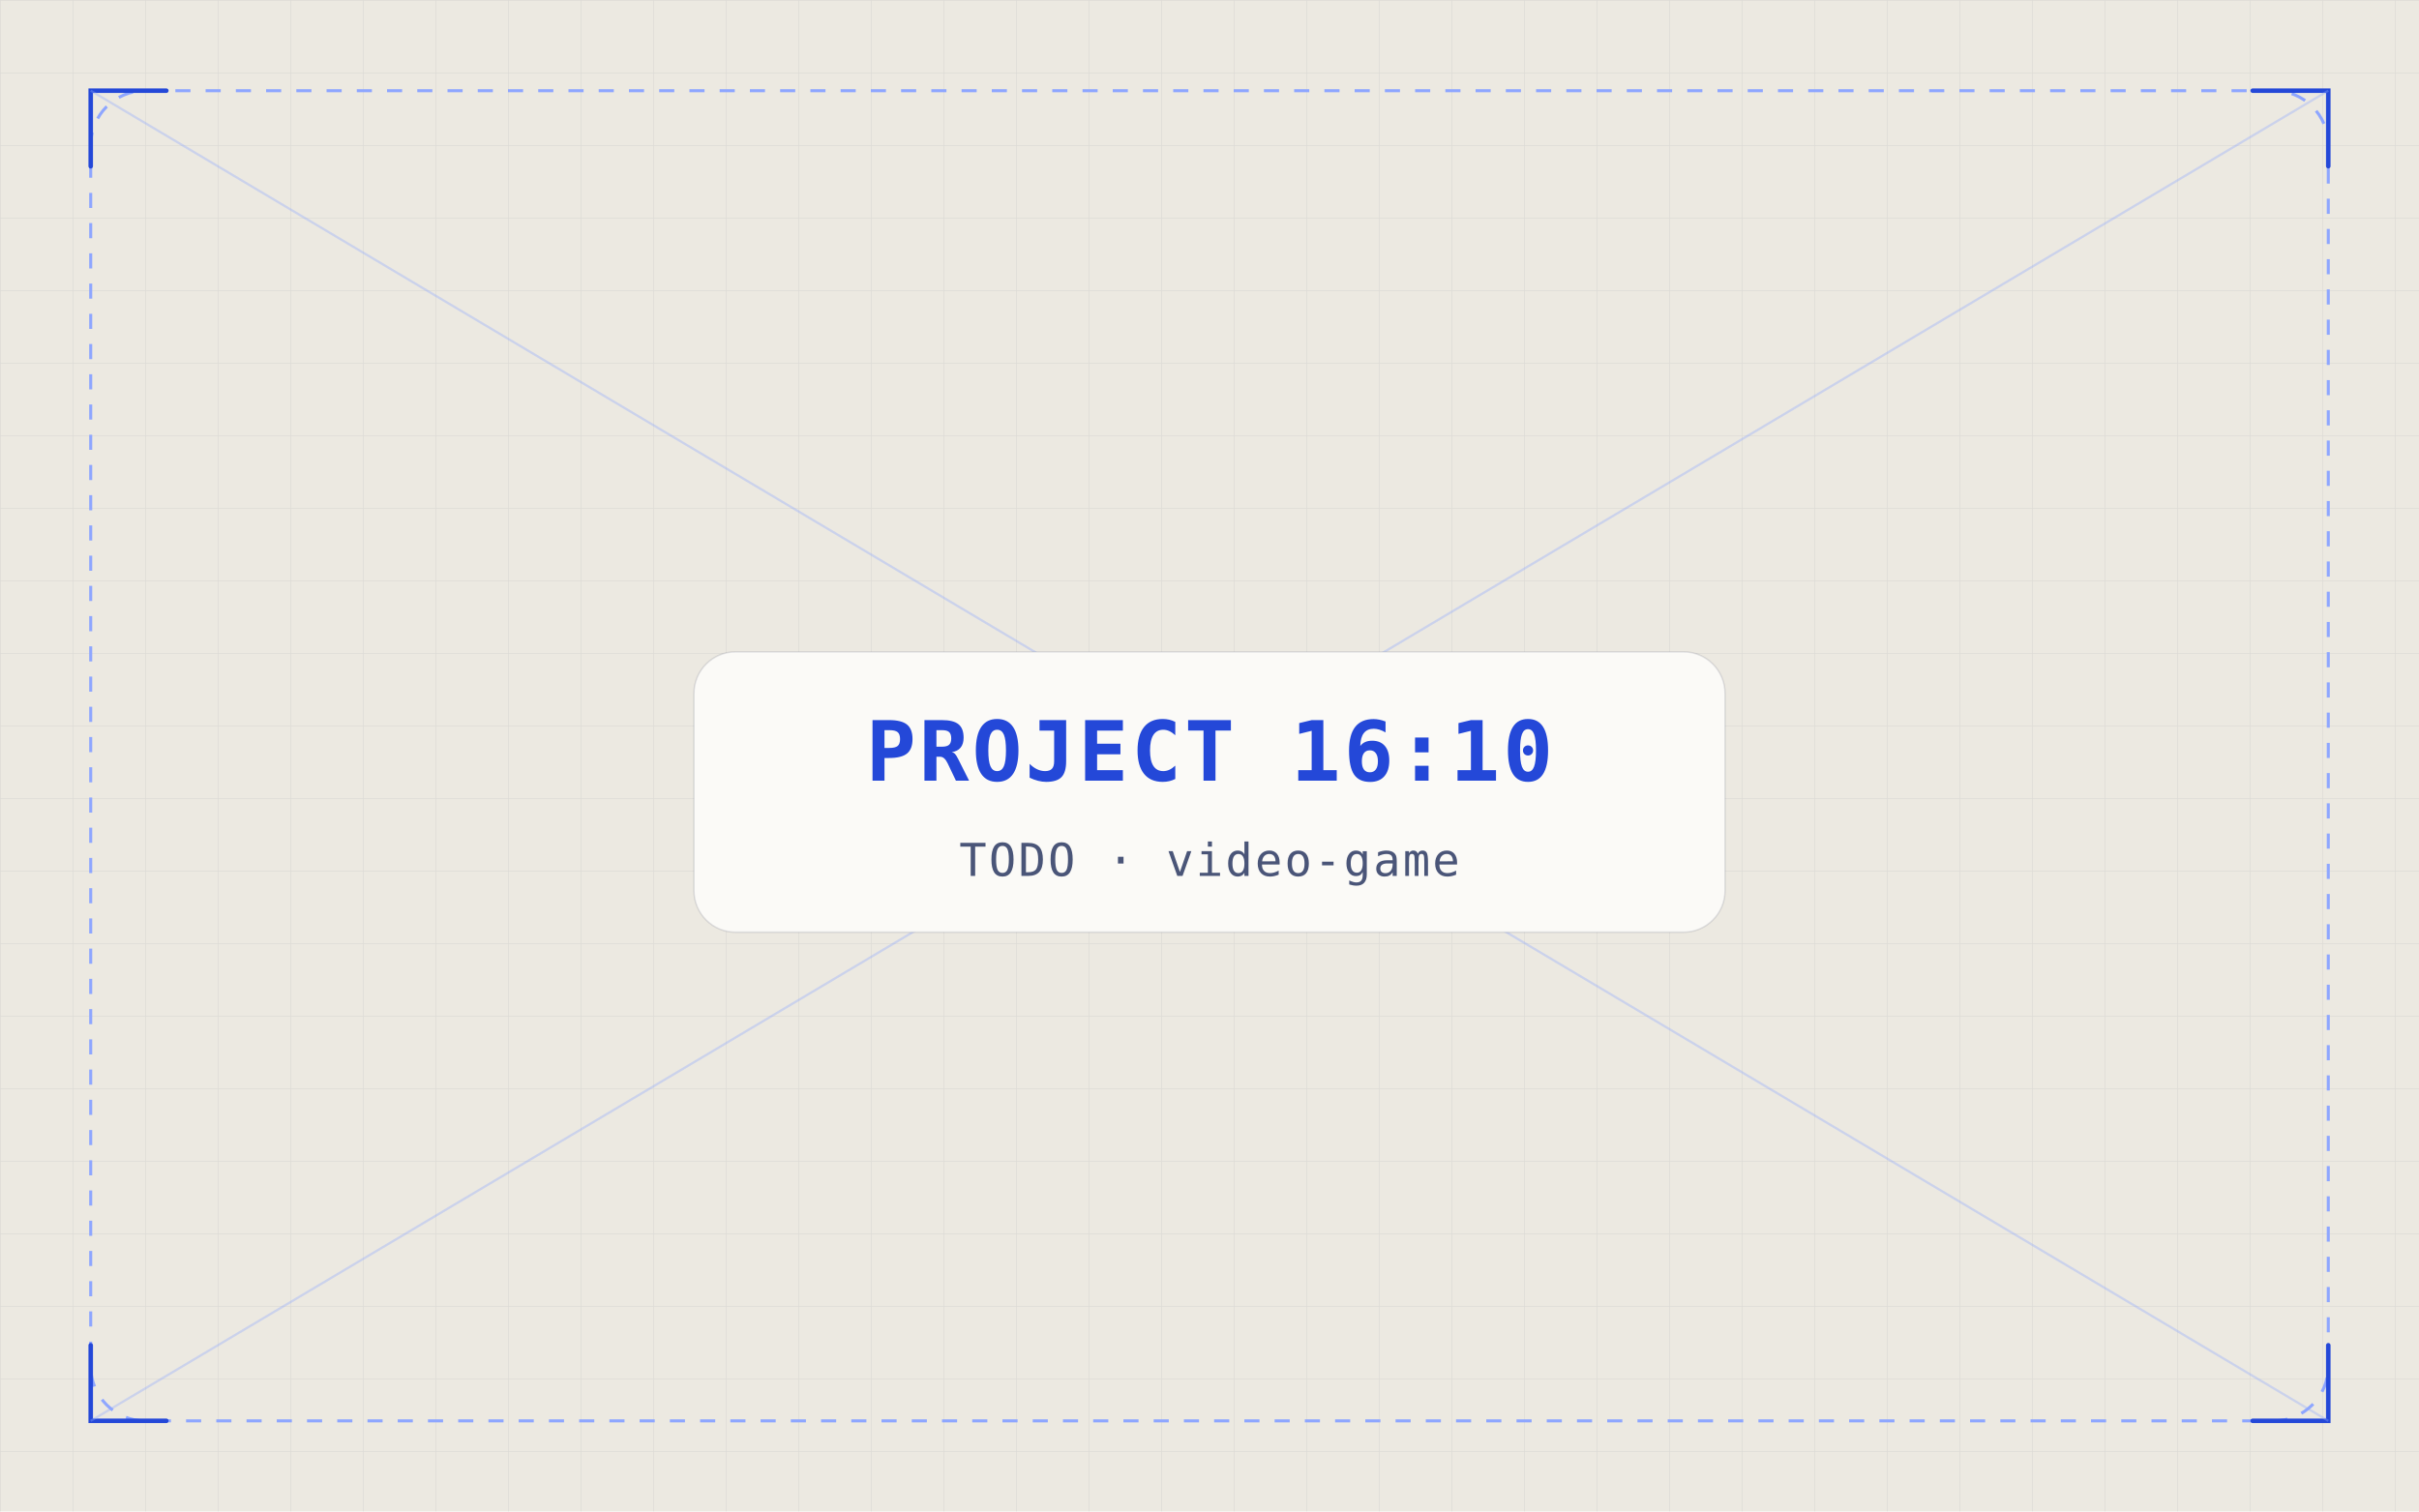
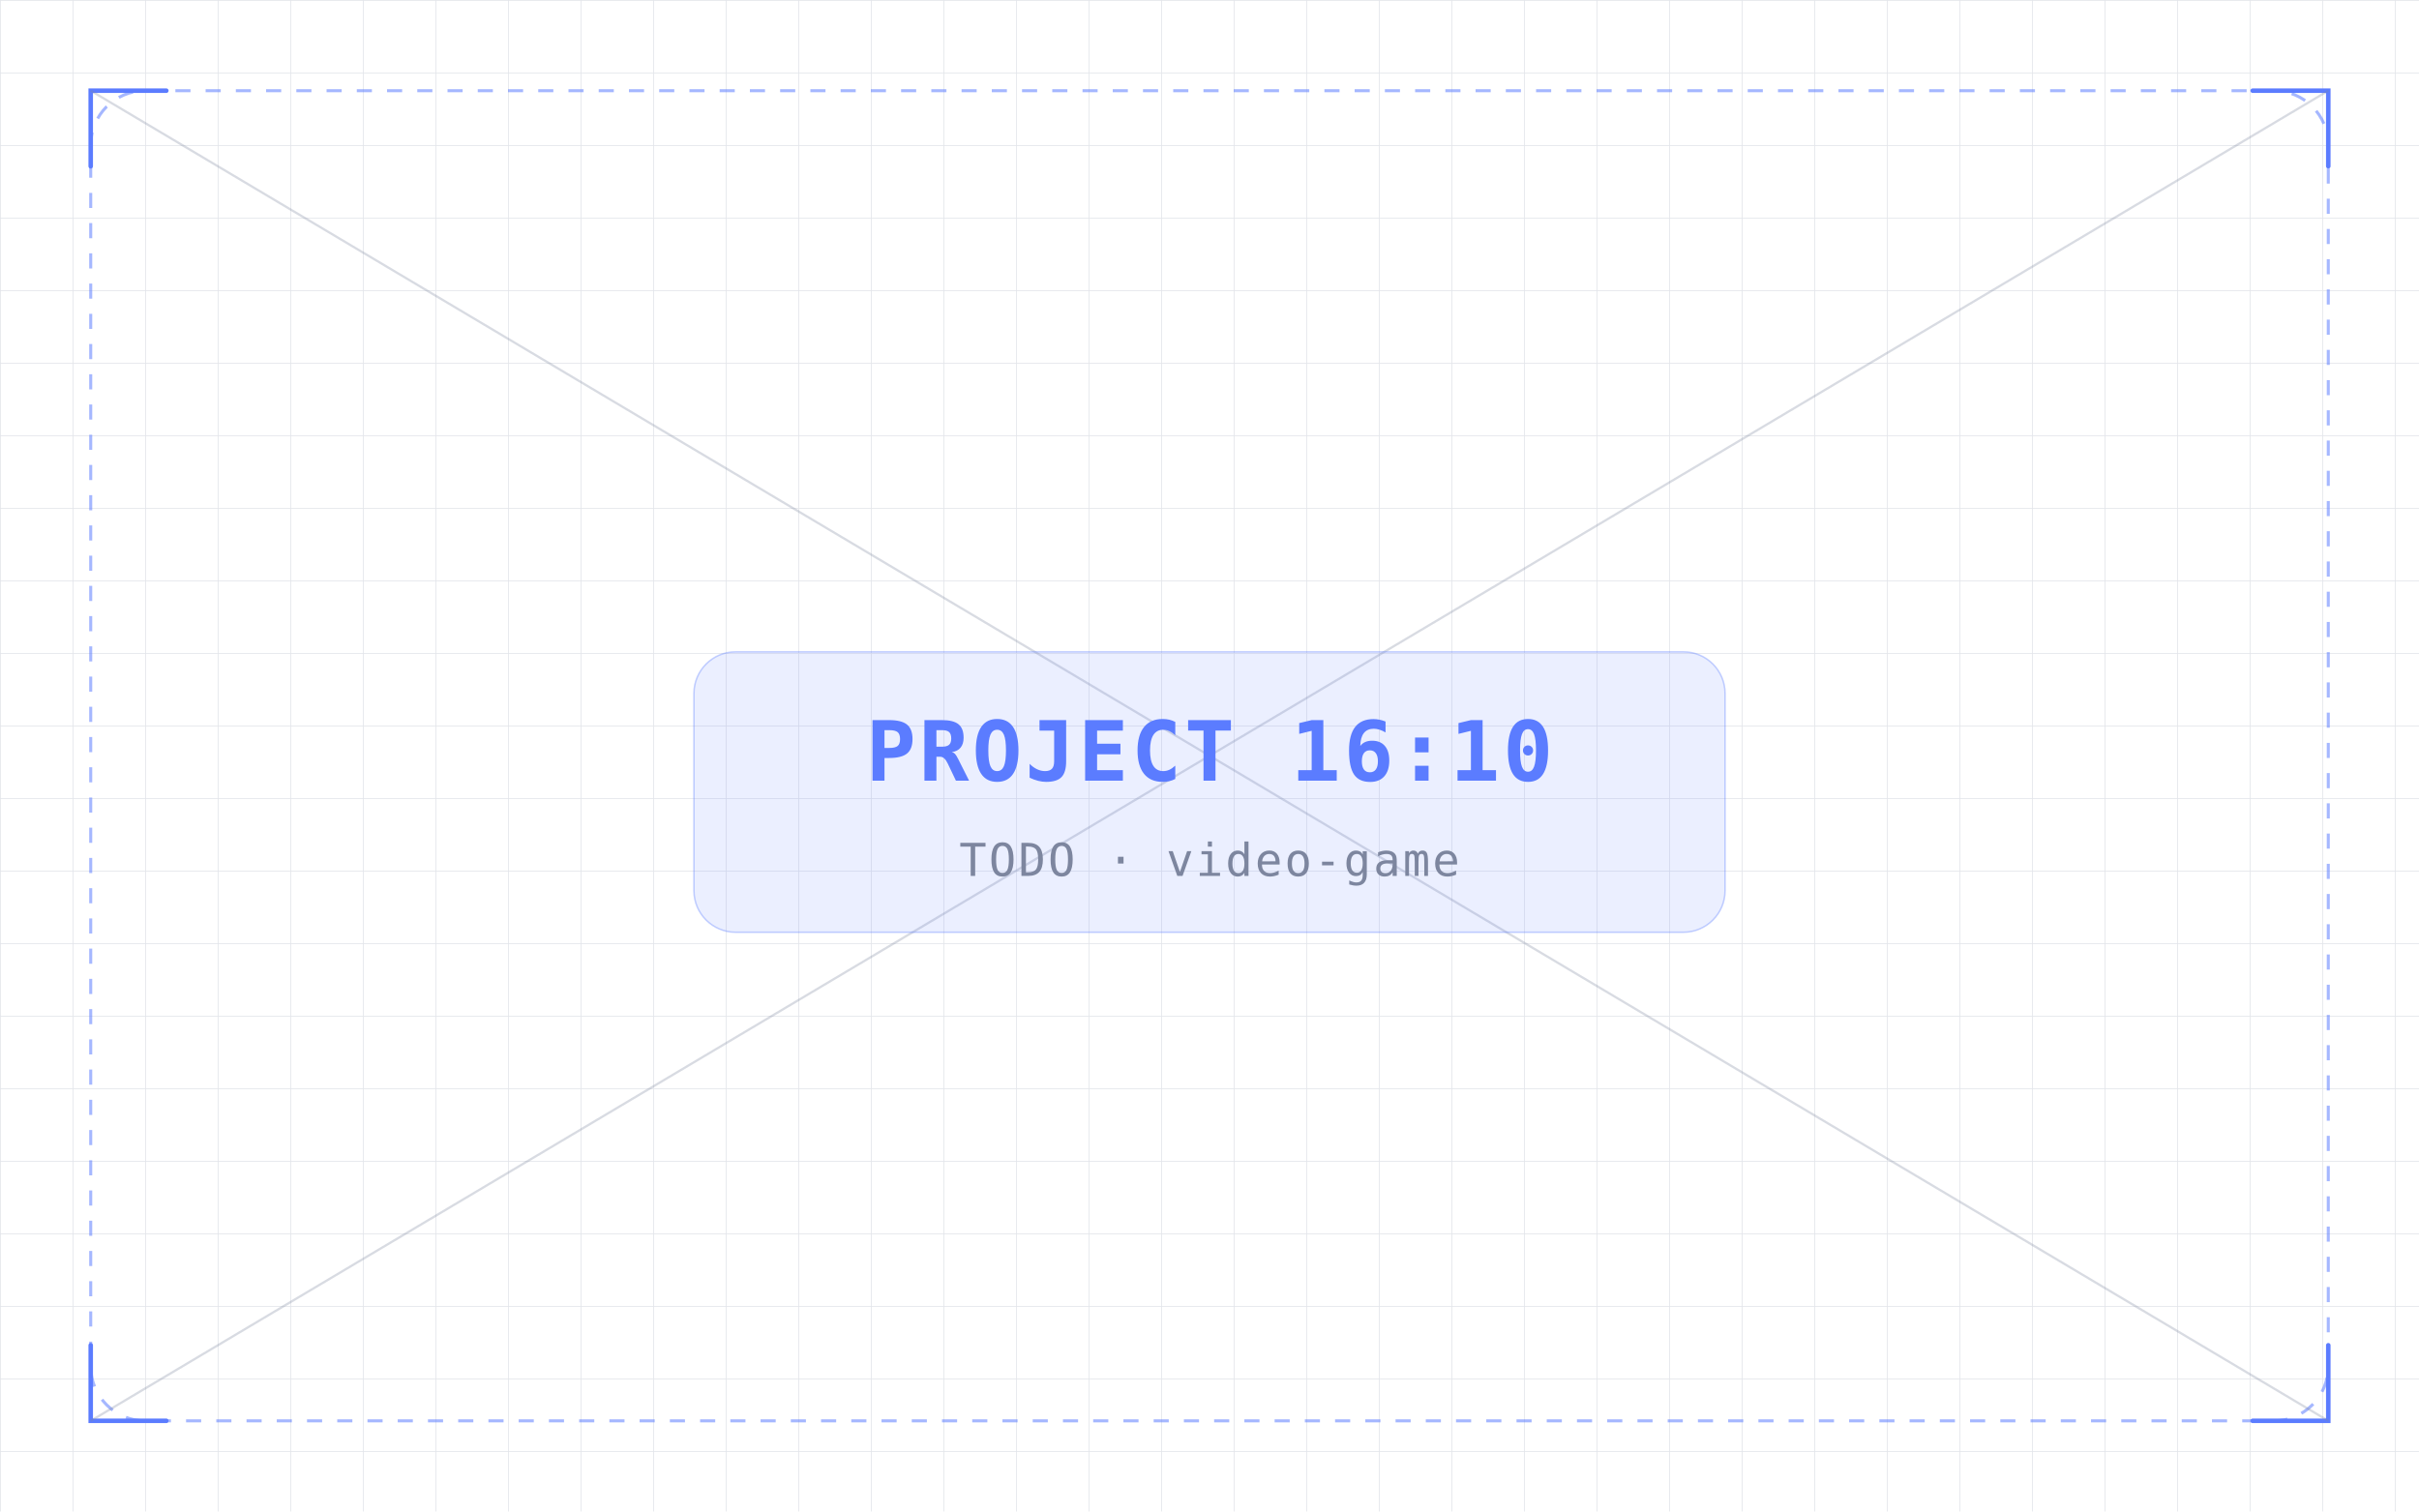
<svg xmlns="http://www.w3.org/2000/svg" width="1600" height="1000" viewBox="0 0 1600 1000" role="img" aria-label="project 16:10 placeholder">
  <defs>
    <pattern id="g" width="48" height="48" patternUnits="userSpaceOnUse">
-       <path d="M48 0H0V48" fill="none" stroke="#14213D" stroke-opacity=".07" stroke-width="1" />
+       <path d="M48 0H0V48" fill="none" stroke="#7D869F" stroke-opacity=".22" stroke-width="1" />
    </pattern>
  </defs>
-   <rect width="1600" height="1000" fill="#ECE9E1" />
  <rect width="1600" height="1000" fill="url(#g)" />
-   <rect x="60" y="60" width="1480" height="880" rx="36" fill="none" stroke="#8EA6FF" stroke-width="2" stroke-dasharray="10 10" />
-   <path d="M60 110V60H110" fill="none" stroke="#2448D8" stroke-width="3" stroke-linecap="round" />
-   <path d="M1540 110V60H1490" fill="none" stroke="#2448D8" stroke-width="3" stroke-linecap="round" />
-   <path d="M60 890V940H110" fill="none" stroke="#2448D8" stroke-width="3" stroke-linecap="round" />
-   <path d="M1540 890V940H1490" fill="none" stroke="#2448D8" stroke-width="3" stroke-linecap="round" />
-   <path d="M60 60L1540 940M1540 60L60 940" stroke="#8EA6FF" stroke-opacity=".35" stroke-width="1.5" />
-   <rect x="459.0" y="431.25" width="682.0" height="185.5" rx="27.5" fill="#FBFAF7" stroke="#14213D" stroke-opacity=".12" />
-   <text x="800.0" y="516.5" text-anchor="middle" font-family="ui-monospace, Menlo, Consolas, monospace" font-size="55" font-weight="600" letter-spacing="2" fill="#2448D8">PROJECT 16:10</text>
-   <text x="800.0" y="579.5" text-anchor="middle" font-family="ui-monospace, Menlo, Consolas, monospace" font-size="30" letter-spacing="1.5" fill="#4A5578">TODO · video-game</text>
+   <rect x="60" y="60" width="1480" height="880" rx="36" fill="none" stroke="#5B7CFF" stroke-opacity=".55" stroke-width="2" stroke-dasharray="10 10" />
+   <path d="M60 110V60H110" fill="none" stroke="#5B7CFF" stroke-width="3" stroke-linecap="round" />
+   <path d="M1540 110V60H1490" fill="none" stroke="#5B7CFF" stroke-width="3" stroke-linecap="round" />
+   <path d="M60 890V940H110" fill="none" stroke="#5B7CFF" stroke-width="3" stroke-linecap="round" />
+   <path d="M1540 890V940H1490" fill="none" stroke="#5B7CFF" stroke-width="3" stroke-linecap="round" />
+   <path d="M60 60L1540 940M1540 60L60 940" stroke="#7D869F" stroke-opacity=".3" stroke-width="1.5" />
+   <rect x="459.0" y="431.25" width="682.0" height="185.5" rx="27.5" fill="#5B7CFF" fill-opacity=".12" stroke="#5B7CFF" stroke-opacity=".35" />
+   <text x="800.0" y="516.5" text-anchor="middle" font-family="ui-monospace, Menlo, Consolas, monospace" font-size="55" font-weight="600" letter-spacing="2" fill="#5B7CFF">PROJECT 16:10</text>
+   <text x="800.0" y="579.5" text-anchor="middle" font-family="ui-monospace, Menlo, Consolas, monospace" font-size="30" letter-spacing="1.5" fill="#7D869F">TODO · video-game</text>
</svg>
